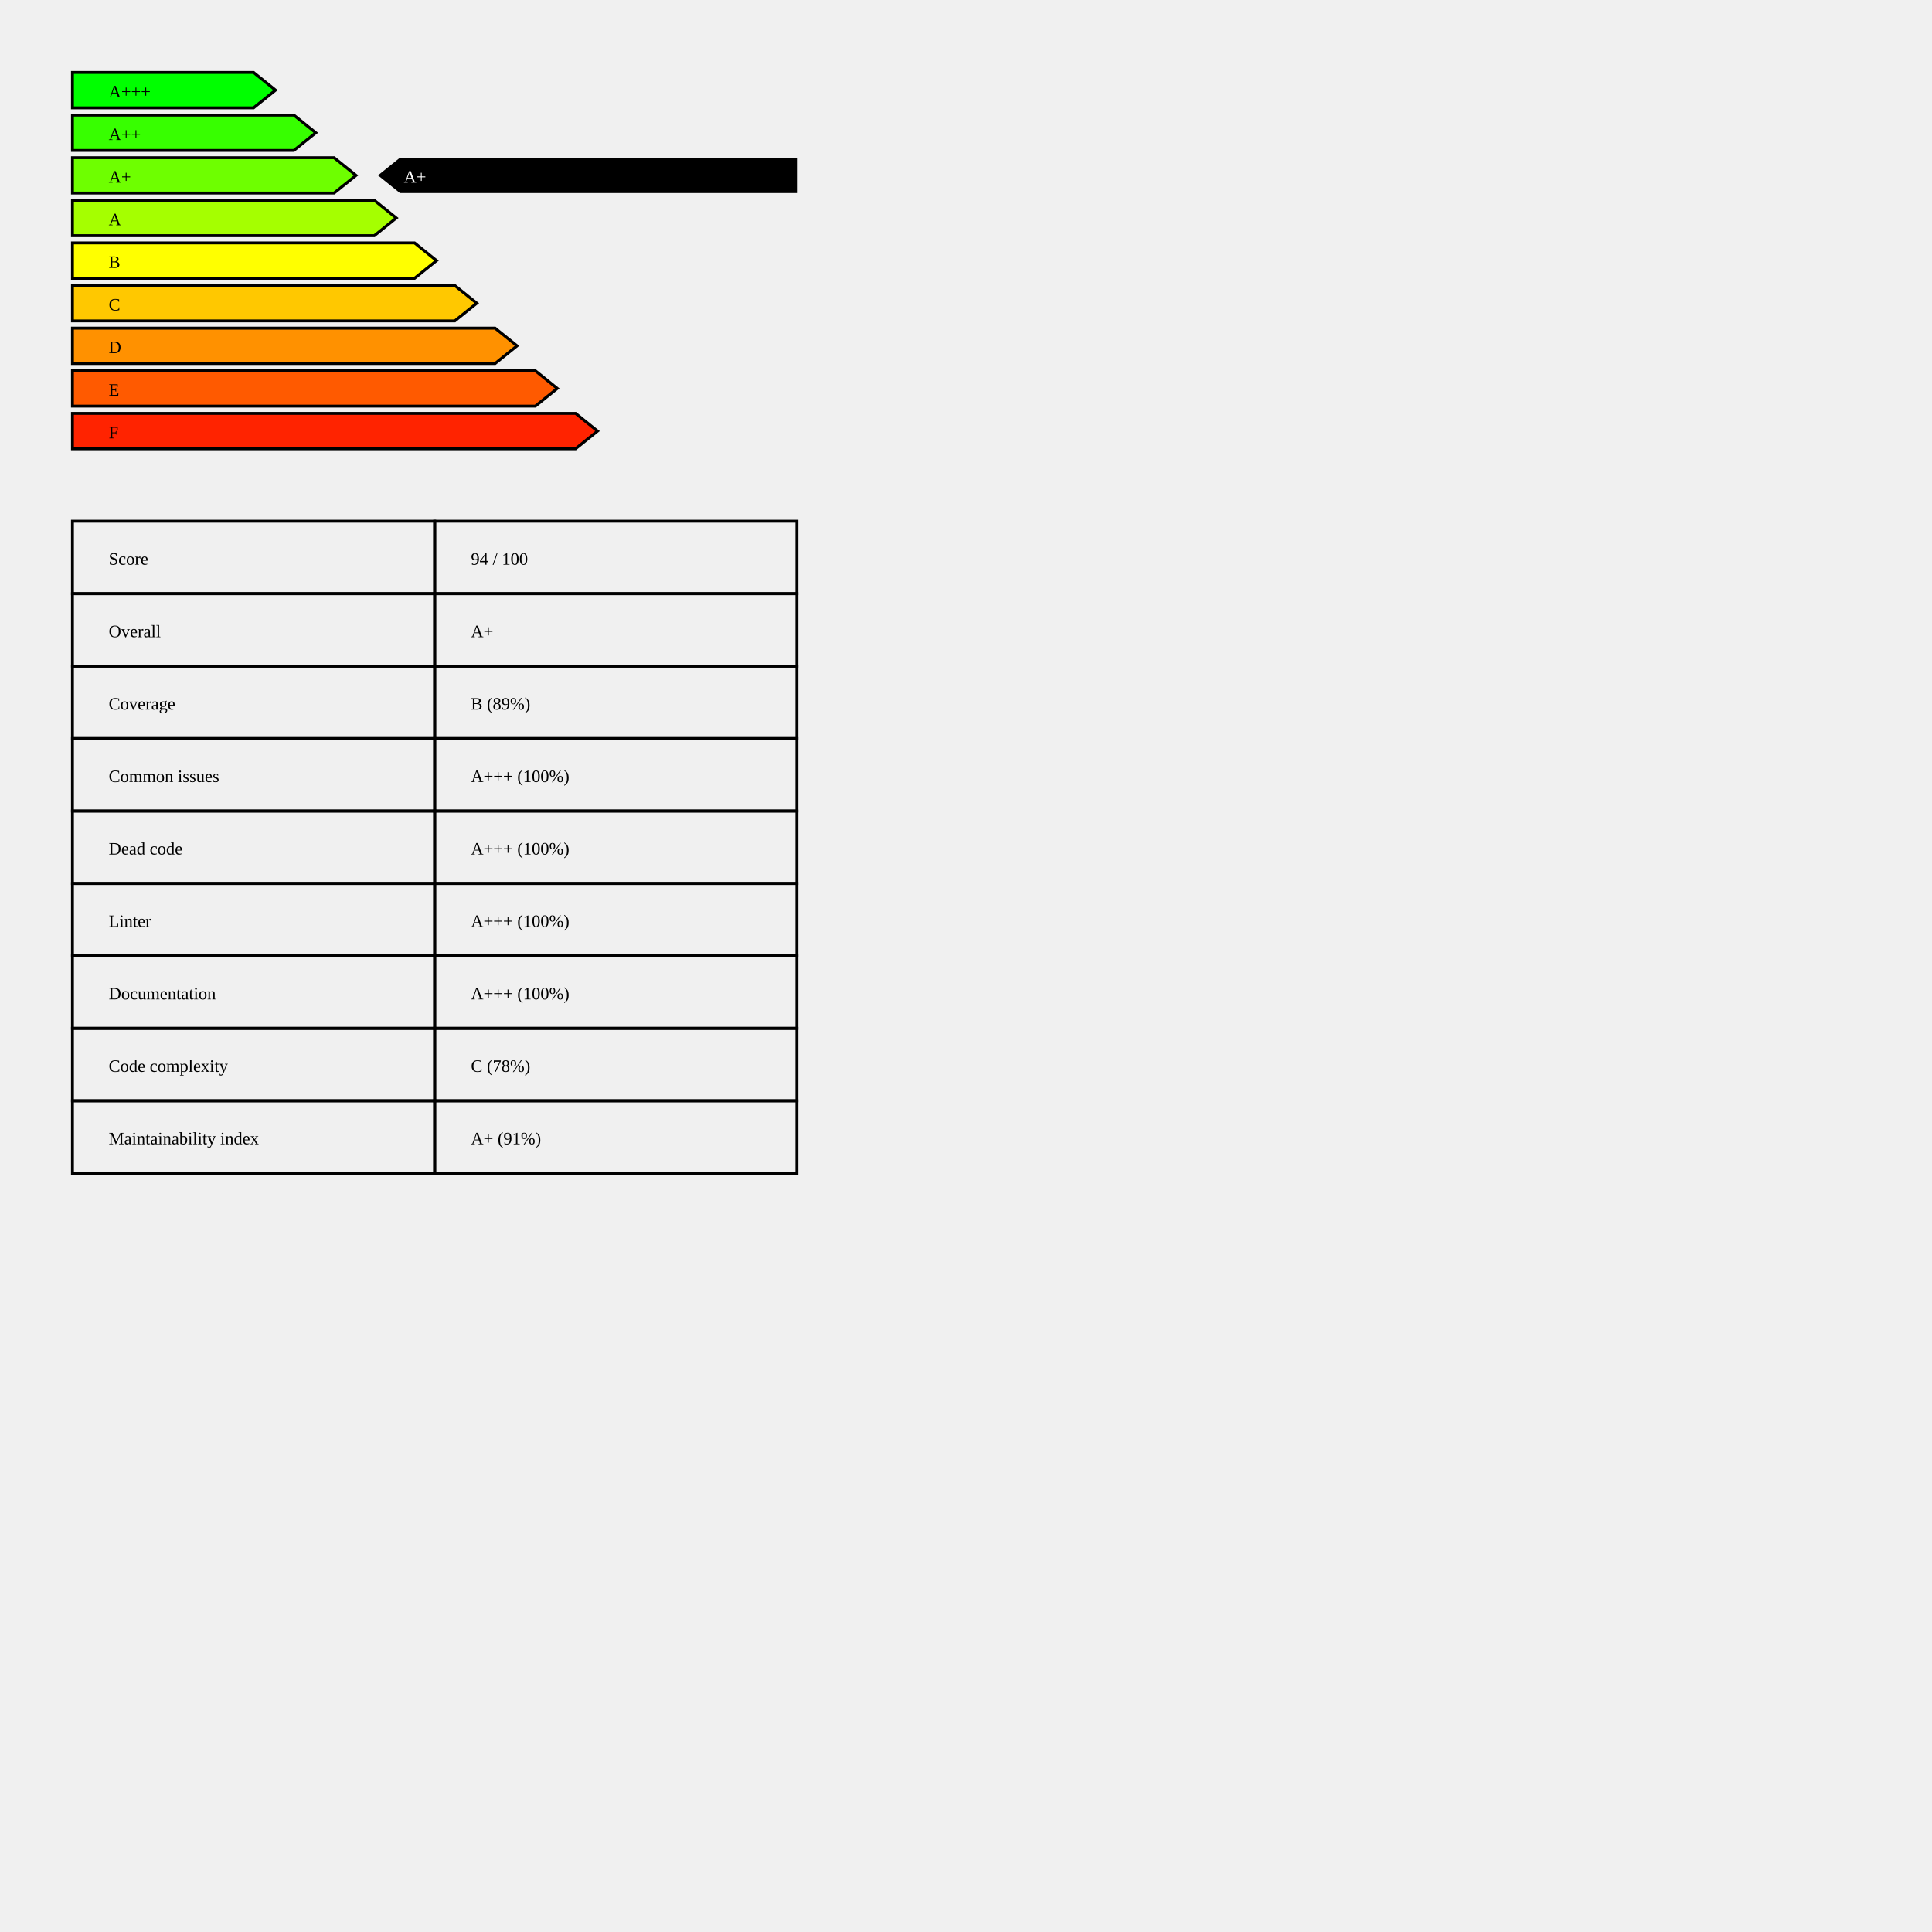
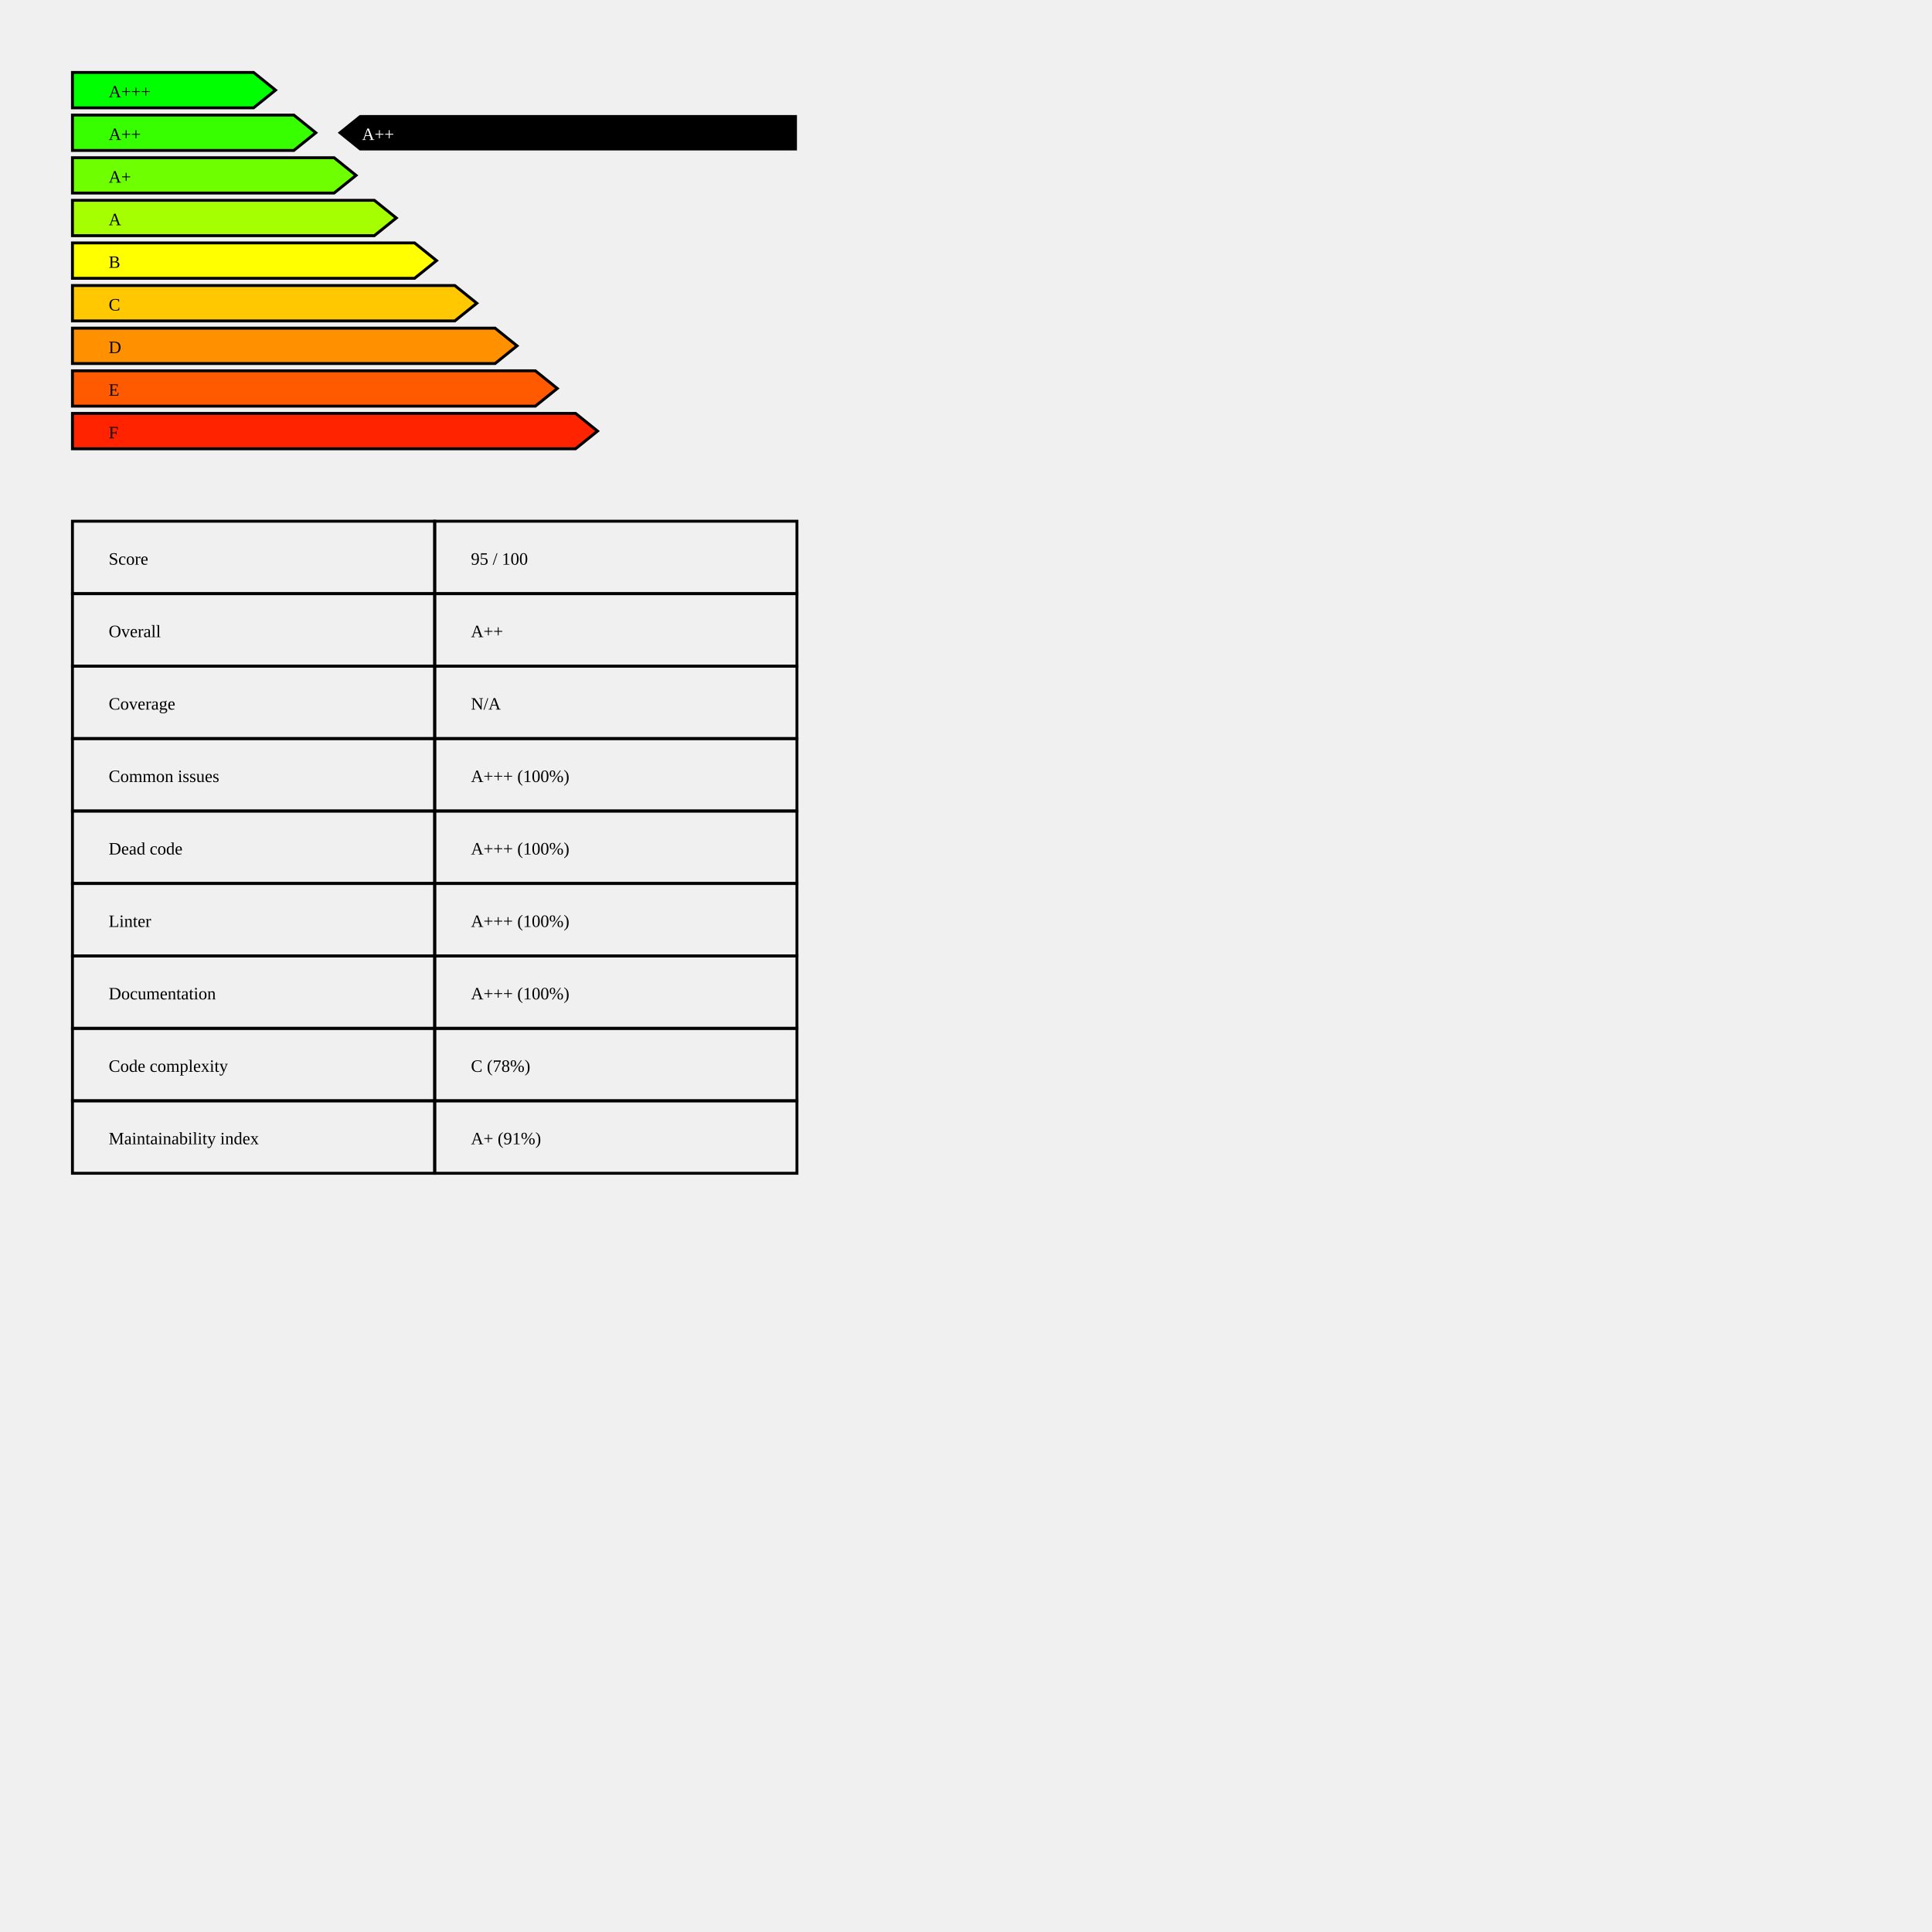
<svg xmlns="http://www.w3.org/2000/svg" baseProfile="full" height="1000pt" version="1.1" width="1000pt">
  <defs />
  <polygon points="50,50.0 175.0,50.0 190.152,62.206 175.0,74.412 50,74.412 50,50.0" style="fill:rgb(0 255 0);stroke:black;stroke-width:2;" />
  <text x="75.0" y="67.206">A+++</text>
  <polygon points="50,79.412 202.778,79.412 217.929,91.618 202.778,103.824 50,103.824 50,79.412" style="fill:rgb(55 255 0);stroke:black;stroke-width:2;" />
  <text x="75.0" y="96.618">A++</text>
  <polygon points="50,108.824 230.556,108.824 245.707,121.029 230.556,133.235 50,133.235 50,108.824" style="fill:rgb(110 255 0);stroke:black;stroke-width:2;" />
  <text x="75.0" y="126.029">A+</text>
  <polygon points="50,138.235 258.333,138.235 273.485,150.441 258.333,162.647 50,162.647 50,138.235" style="fill:rgb(165 255 0);stroke:black;stroke-width:2;" />
  <text x="75.0" y="155.441">A</text>
  <polygon points="50,167.647 286.111,167.647 301.263,179.853 286.111,192.059 50,192.059 50,167.647" style="fill:rgb(255 255 0);stroke:black;stroke-width:2;" />
  <text x="75.0" y="184.853">B</text>
  <polygon points="50,197.059 313.889,197.059 329.04,209.265 313.889,221.471 50,221.471 50,197.059" style="fill:rgb(255 200 0);stroke:black;stroke-width:2;" />
  <text x="75.0" y="214.265">C</text>
  <polygon points="50,226.471 341.667,226.471 356.818,238.676 341.667,250.882 50,250.882 50,226.471" style="fill:rgb(255 145 0);stroke:black;stroke-width:2;" />
  <text x="75.0" y="243.676">D</text>
  <polygon points="50,255.882 369.444,255.882 384.596,268.088 369.444,280.294 50,280.294 50,255.882" style="fill:rgb(255 90 0);stroke:black;stroke-width:2;" />
  <text x="75.0" y="273.088">E</text>
  <polygon points="50,285.294 397.222,285.294 412.374,297.5 397.222,309.706 50,309.706 50,285.294" style="fill:rgb(255 35 0);stroke:black;stroke-width:2;" />
  <text x="75.0" y="302.5">F</text>
-   <polygon points="276.01,108.824 260.859,121.029 276.01,133.235 550,133.235 550,108.824" style="fill:black;" />
-   <text fill="white" x="278.687" y="126.029">A+</text>
+   <polygon points="248.232,79.412 233.081,91.618 248.232,103.824 550,103.824 550,79.412" style="fill:black;" />
+   <text fill="white" x="249.798" y="96.618">A++</text>
  <text x="75.0" y="389.706">Score</text>
-   <text x="325.0" y="389.706">94 / 100</text>
+   <text x="325.0" y="389.706">95 / 100</text>
  <polygon points="50,359.706 300,359.706 300,409.706 50,409.706 50,359.706" style="fill:none; stroke:black;stroke-width:2;" />
  <polygon points="300,359.706 550,359.706 550,409.706 300,409.706 300,359.706" style="fill:none; stroke:black;stroke-width:2;" />
  <text x="75.0" y="439.706">Overall</text>
-   <text x="325.0" y="439.706">A+</text>
+   <text x="325.0" y="439.706">A++</text>
  <polygon points="50,409.706 300,409.706 300,459.706 50,459.706 50,409.706" style="fill:none; stroke:black;stroke-width:2;" />
  <polygon points="300,409.706 550,409.706 550,459.706 300,459.706 300,409.706" style="fill:none; stroke:black;stroke-width:2;" />
  <text x="75.0" y="489.706">Coverage</text>
-   <text x="325.0" y="489.706">B  (89%)</text>
+   <text x="325.0" y="489.706">N/A</text>
  <polygon points="50,459.706 300,459.706 300,509.706 50,509.706 50,459.706" style="fill:none; stroke:black;stroke-width:2;" />
  <polygon points="300,459.706 550,459.706 550,509.706 300,509.706 300,459.706" style="fill:none; stroke:black;stroke-width:2;" />
  <text x="75.0" y="539.706">Common issues</text>
  <text x="325.0" y="539.706">A+++  (100%)</text>
  <polygon points="50,509.706 300,509.706 300,559.706 50,559.706 50,509.706" style="fill:none; stroke:black;stroke-width:2;" />
  <polygon points="300,509.706 550,509.706 550,559.706 300,559.706 300,509.706" style="fill:none; stroke:black;stroke-width:2;" />
  <text x="75.0" y="589.706">Dead code</text>
  <text x="325.0" y="589.706">A+++  (100%)</text>
  <polygon points="50,559.706 300,559.706 300,609.706 50,609.706 50,559.706" style="fill:none; stroke:black;stroke-width:2;" />
  <polygon points="300,559.706 550,559.706 550,609.706 300,609.706 300,559.706" style="fill:none; stroke:black;stroke-width:2;" />
  <text x="75.0" y="639.706">Linter</text>
  <text x="325.0" y="639.706">A+++  (100%)</text>
  <polygon points="50,609.706 300,609.706 300,659.706 50,659.706 50,609.706" style="fill:none; stroke:black;stroke-width:2;" />
  <polygon points="300,609.706 550,609.706 550,659.706 300,659.706 300,609.706" style="fill:none; stroke:black;stroke-width:2;" />
  <text x="75.0" y="689.706">Documentation</text>
  <text x="325.0" y="689.706">A+++  (100%)</text>
  <polygon points="50,659.706 300,659.706 300,709.706 50,709.706 50,659.706" style="fill:none; stroke:black;stroke-width:2;" />
  <polygon points="300,659.706 550,659.706 550,709.706 300,709.706 300,659.706" style="fill:none; stroke:black;stroke-width:2;" />
  <text x="75.0" y="739.706">Code complexity</text>
  <text x="325.0" y="739.706">C  (78%)</text>
  <polygon points="50,709.706 300,709.706 300,759.706 50,759.706 50,709.706" style="fill:none; stroke:black;stroke-width:2;" />
  <polygon points="300,709.706 550,709.706 550,759.706 300,759.706 300,709.706" style="fill:none; stroke:black;stroke-width:2;" />
  <text x="75.0" y="789.706">Maintainability index</text>
  <text x="325.0" y="789.706">A+  (91%)</text>
  <polygon points="50,759.706 300,759.706 300,809.706 50,809.706 50,759.706" style="fill:none; stroke:black;stroke-width:2;" />
  <polygon points="300,759.706 550,759.706 550,809.706 300,809.706 300,759.706" style="fill:none; stroke:black;stroke-width:2;" />
</svg>
